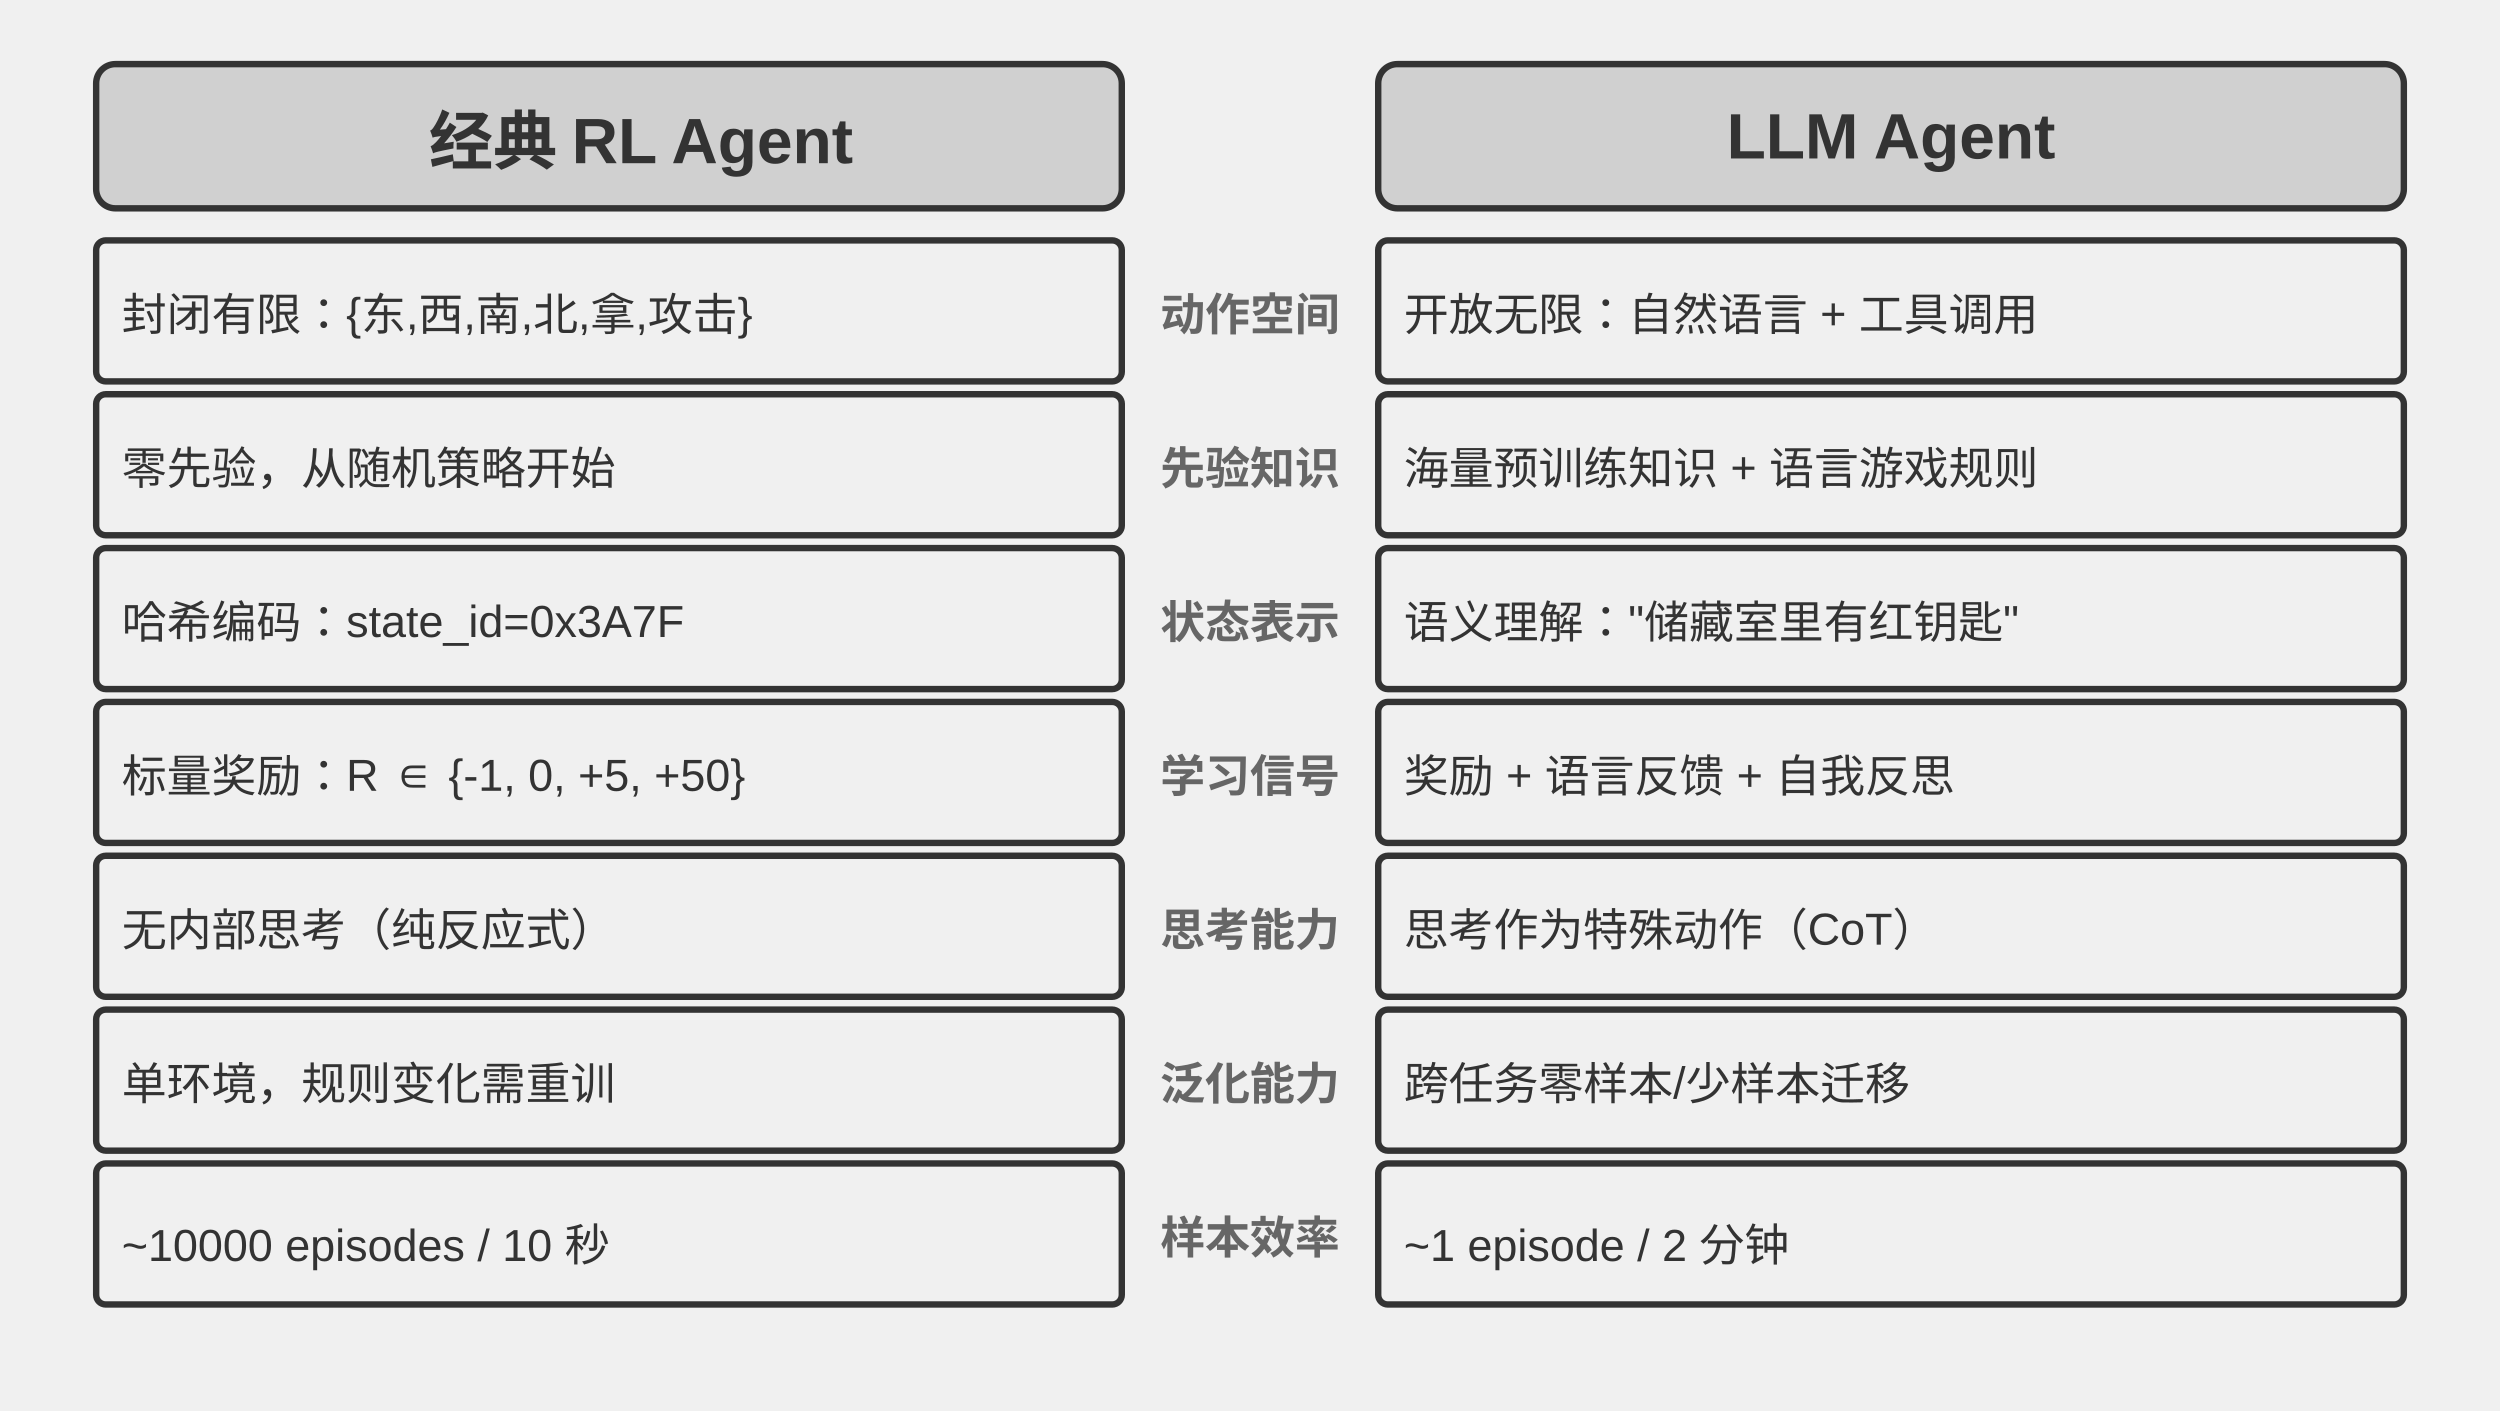
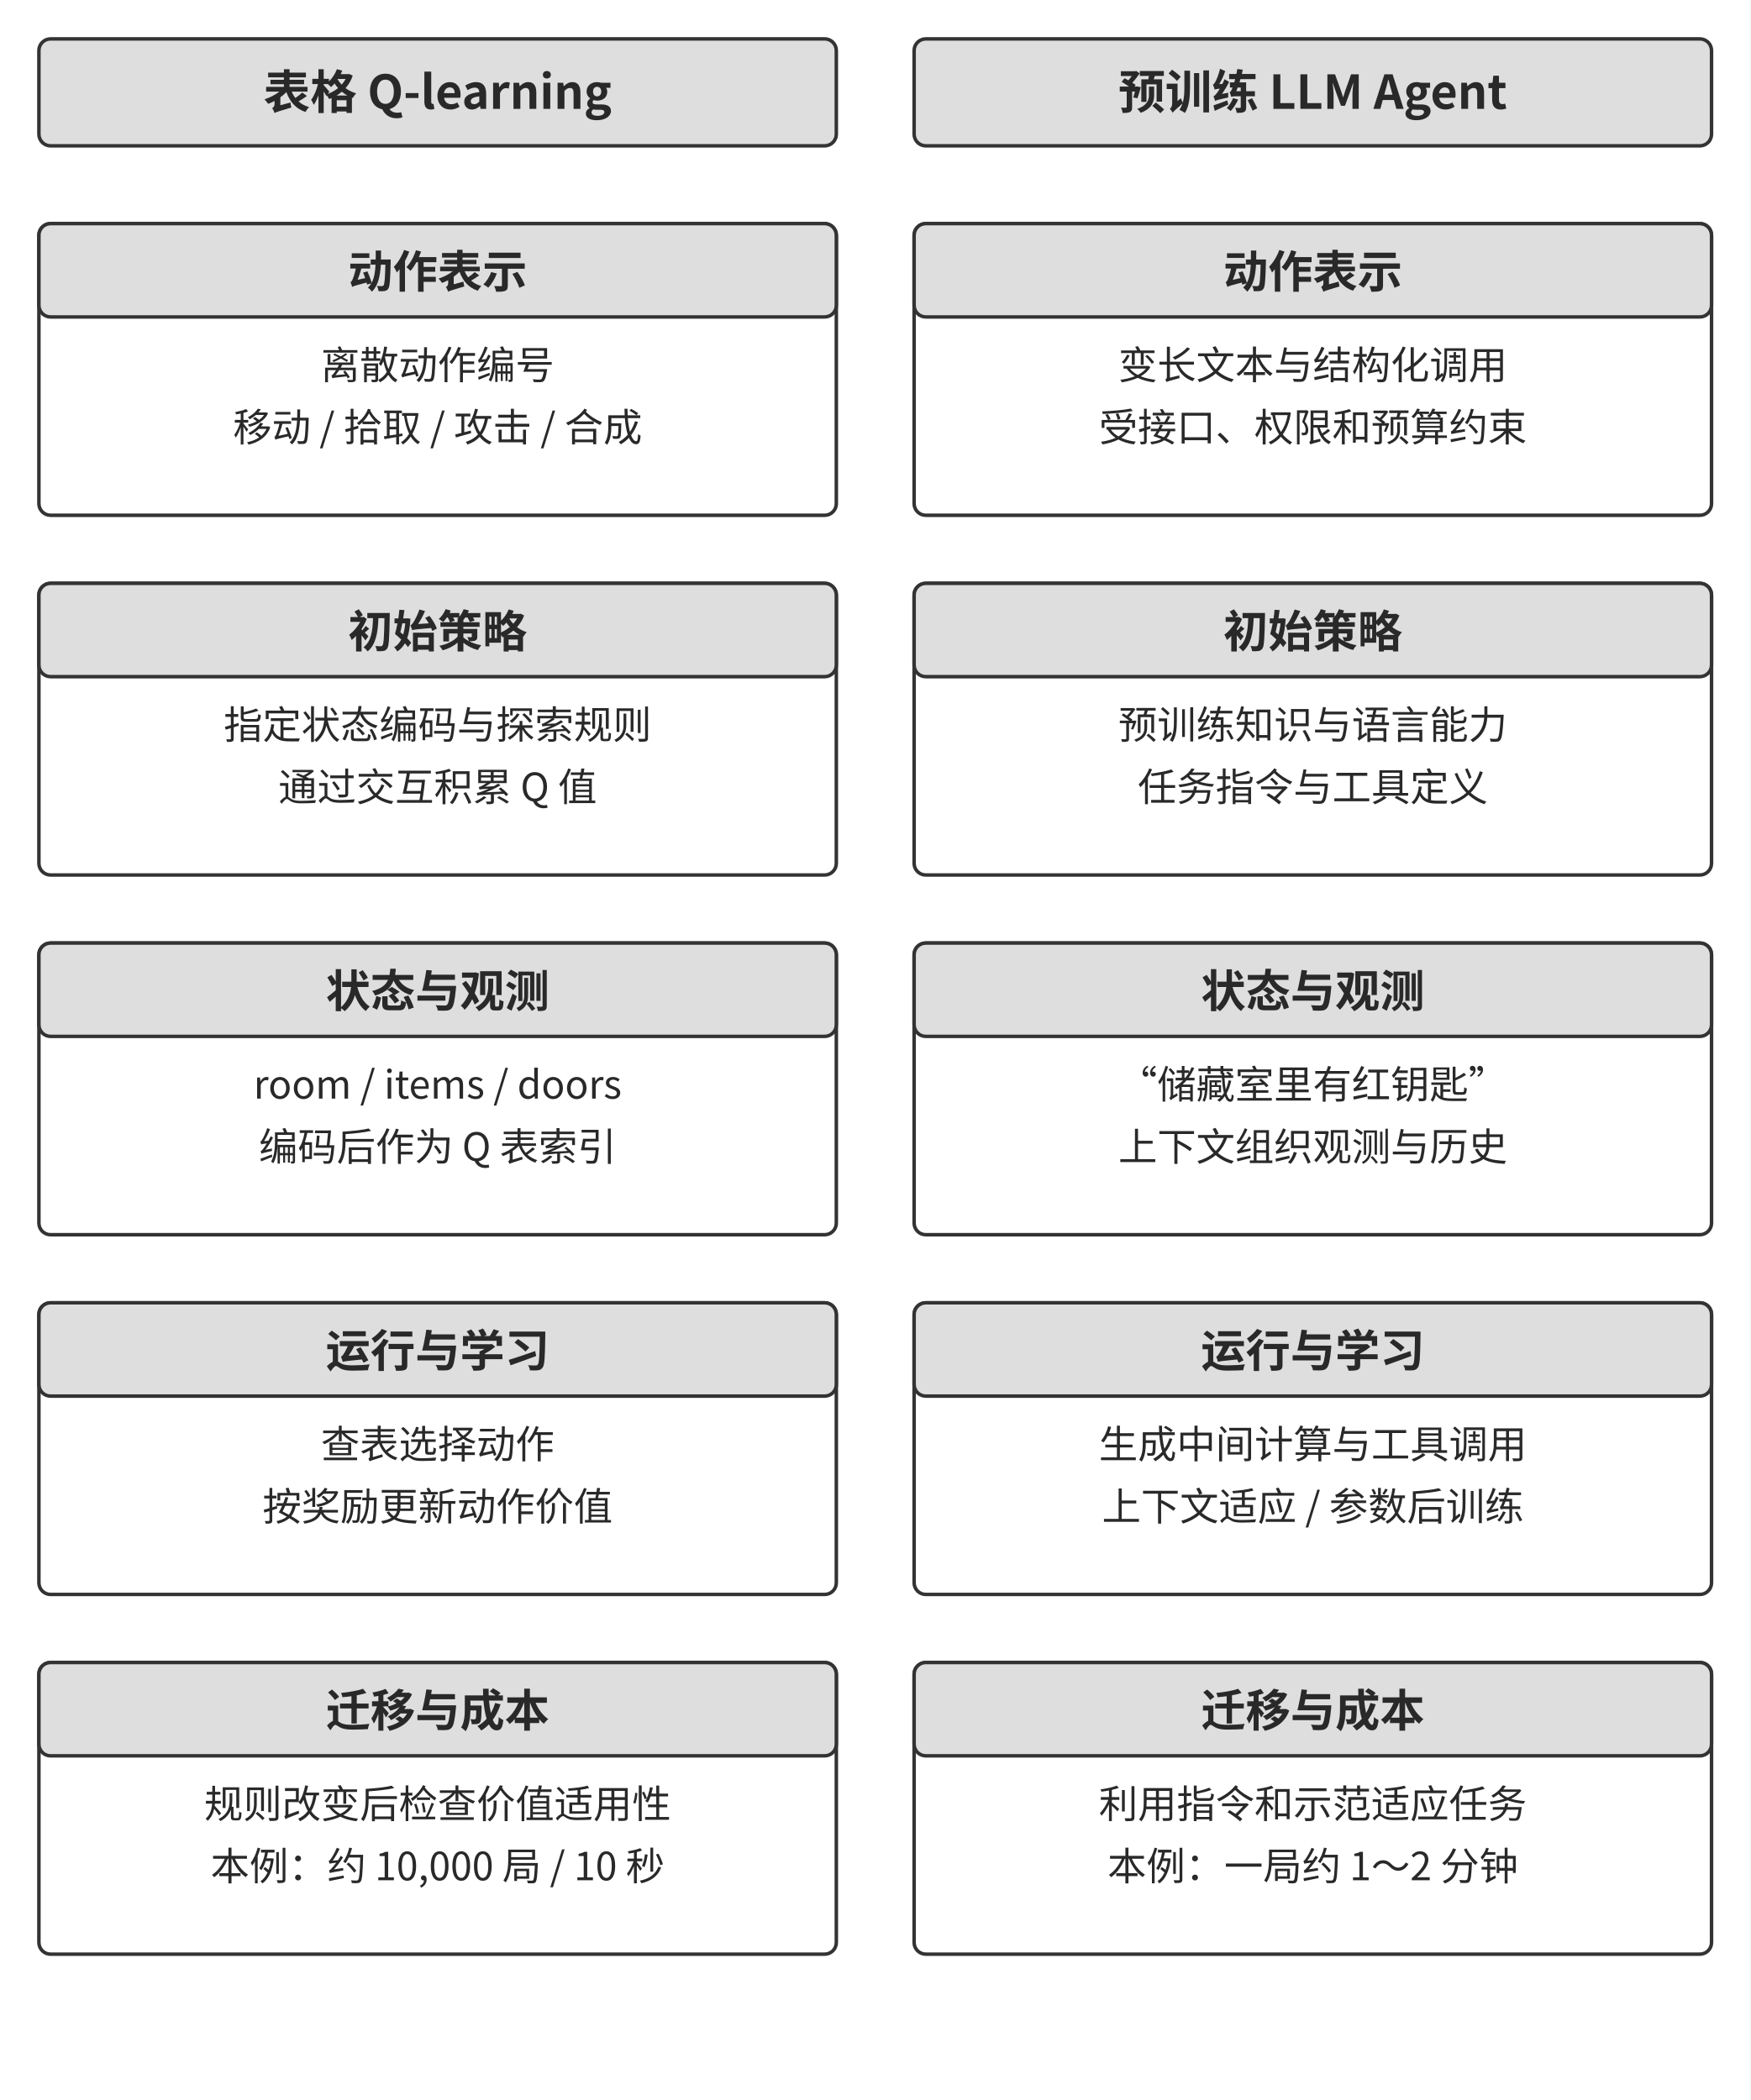
- <svg xmlns="http://www.w3.org/2000/svg" viewBox="0 40 780 440" width="780" height="440" style="background:#ffffff">
+ <svg xmlns="http://www.w3.org/2000/svg" width="150mm" height="180.00mm" viewBox="0 0 900 1080" role="img" aria-labelledby="title desc">
  <defs>
-     <marker id="ah" markerWidth="12" markerHeight="8" refX="12" refY="4" orient="auto">
-       <polygon points="0 0, 12 4, 0 8" fill="#333333" />
-     </marker>
-     <marker id="ah-light" markerWidth="12" markerHeight="8" refX="12" refY="4" orient="auto">
-       <polygon points="0 0, 12 4, 0 8" fill="#999999" />
+     <marker id="arrow" viewBox="0 0 10 10" refX="9" refY="5" markerWidth="7" markerHeight="7" orient="auto-start-reverse">
+       <path d="M0 0 L10 5 L0 10 Z" fill="#333333" />
    </marker>
  </defs>
-   <rect x="30" y="60" width="320" height="45" rx="6" fill="#d0d0d0" stroke="#333333" stroke-width="2" />
-   <text x="200.0" y="82.5" font-family="Arial, 'Helvetica Neue', Helvetica, 'PingFang SC', 'Microsoft YaHei', sans-serif" font-size="20" fill="#333333" text-anchor="middle" dominant-baseline="central" font-weight="bold">经典 RL Agent</text>
-   <rect x="430" y="60" width="320" height="45" rx="6" fill="#d0d0d0" stroke="#333333" stroke-width="2" />
-   <text x="590" y="82.5" font-family="Arial, 'Helvetica Neue', Helvetica, 'PingFang SC', 'Microsoft YaHei', sans-serif" font-size="20" fill="#333333" text-anchor="middle" dominant-baseline="central" font-weight="bold">LLM Agent</text>
-   <rect x="30" y="115" width="320" height="44" rx="3" fill="#f0f0f0" stroke="#333333" stroke-width="2" />
-   <rect x="430" y="115" width="320" height="44" rx="3" fill="#f0f0f0" stroke="#333333" stroke-width="2" />
-   <text x="38" y="137" font-family="Arial, 'Helvetica Neue', Helvetica, 'PingFang SC', 'Microsoft YaHei', sans-serif" font-size="14" fill="#333333" text-anchor="start" dominant-baseline="central" font-weight="normal">封闭有限：{东,西,南,北,拿,攻击}</text>
-   <text x="438" y="137" font-family="Arial, 'Helvetica Neue', Helvetica, 'PingFang SC', 'Microsoft YaHei', sans-serif" font-size="14" fill="#333333" text-anchor="start" dominant-baseline="central" font-weight="normal">开放无限：自然语言 + 工具调用</text>
-   <text x="390" y="137" font-family="Arial, 'Helvetica Neue', Helvetica, 'PingFang SC', 'Microsoft YaHei', sans-serif" font-size="14" fill="#666666" text-anchor="middle" dominant-baseline="central" font-weight="bold">动作空间</text>
-   <rect x="30" y="163" width="320" height="44" rx="3" fill="#f0f0f0" stroke="#333333" stroke-width="2" />
-   <rect x="430" y="163" width="320" height="44" rx="3" fill="#f0f0f0" stroke="#333333" stroke-width="2" />
-   <text x="38" y="185" font-family="Arial, 'Helvetica Neue', Helvetica, 'PingFang SC', 'Microsoft YaHei', sans-serif" font-size="14" fill="#333333" text-anchor="start" dominant-baseline="central" font-weight="normal">零先验，从随机策略开始</text>
-   <text x="438" y="185" font-family="Arial, 'Helvetica Neue', Helvetica, 'PingFang SC', 'Microsoft YaHei', sans-serif" font-size="14" fill="#333333" text-anchor="start" dominant-baseline="central" font-weight="normal">海量预训练知识 + 语言游戏规则</text>
-   <text x="390" y="185" font-family="Arial, 'Helvetica Neue', Helvetica, 'PingFang SC', 'Microsoft YaHei', sans-serif" font-size="14" fill="#666666" text-anchor="middle" dominant-baseline="central" font-weight="bold">先验知识</text>
-   <rect x="30" y="211" width="320" height="44" rx="3" fill="#f0f0f0" stroke="#333333" stroke-width="2" />
-   <rect x="430" y="211" width="320" height="44" rx="3" fill="#f0f0f0" stroke="#333333" stroke-width="2" />
-   <text x="38" y="233" font-family="Arial, 'Helvetica Neue', Helvetica, 'PingFang SC', 'Microsoft YaHei', sans-serif" font-size="14" fill="#333333" text-anchor="start" dominant-baseline="central" font-weight="normal">哈希编码：state_id=0x3A7F</text>
-   <text x="438" y="233" font-family="Arial, 'Helvetica Neue', Helvetica, 'PingFang SC', 'Microsoft YaHei', sans-serif" font-size="14" fill="#333333" text-anchor="start" dominant-baseline="central" font-weight="normal">语义理解："储藏室里有红钥匙"</text>
-   <text x="390" y="233" font-family="Arial, 'Helvetica Neue', Helvetica, 'PingFang SC', 'Microsoft YaHei', sans-serif" font-size="14" fill="#666666" text-anchor="middle" dominant-baseline="central" font-weight="bold">状态表示</text>
-   <rect x="30" y="259" width="320" height="44" rx="3" fill="#f0f0f0" stroke="#333333" stroke-width="2" />
-   <rect x="430" y="259" width="320" height="44" rx="3" fill="#f0f0f0" stroke="#333333" stroke-width="2" />
-   <text x="38" y="281" font-family="Arial, 'Helvetica Neue', Helvetica, 'PingFang SC', 'Microsoft YaHei', sans-serif" font-size="14" fill="#333333" text-anchor="start" dominant-baseline="central" font-weight="normal">标量奖励：R ∈ {-1, 0, +5, +50}</text>
-   <text x="438" y="281" font-family="Arial, 'Helvetica Neue', Helvetica, 'PingFang SC', 'Microsoft YaHei', sans-serif" font-size="14" fill="#333333" text-anchor="start" dominant-baseline="central" font-weight="normal">奖励 + 语言反馈 + 自我反思</text>
-   <text x="390" y="281" font-family="Arial, 'Helvetica Neue', Helvetica, 'PingFang SC', 'Microsoft YaHei', sans-serif" font-size="14" fill="#666666" text-anchor="middle" dominant-baseline="central" font-weight="bold">学习信号</text>
-   <rect x="30" y="307" width="320" height="44" rx="3" fill="#f0f0f0" stroke="#333333" stroke-width="2" />
-   <rect x="430" y="307" width="320" height="44" rx="3" fill="#f0f0f0" stroke="#333333" stroke-width="2" />
-   <text x="38" y="329" font-family="Arial, 'Helvetica Neue', Helvetica, 'PingFang SC', 'Microsoft YaHei', sans-serif" font-size="14" fill="#333333" text-anchor="start" dominant-baseline="central" font-weight="normal">无内部思考（纯反应式）</text>
-   <text x="438" y="329" font-family="Arial, 'Helvetica Neue', Helvetica, 'PingFang SC', 'Microsoft YaHei', sans-serif" font-size="14" fill="#333333" text-anchor="start" dominant-baseline="central" font-weight="normal">思考作为特殊动作（CoT）</text>
-   <text x="390" y="329" font-family="Arial, 'Helvetica Neue', Helvetica, 'PingFang SC', 'Microsoft YaHei', sans-serif" font-size="14" fill="#666666" text-anchor="middle" dominant-baseline="central" font-weight="bold">思考能力</text>
-   <rect x="30" y="355" width="320" height="44" rx="3" fill="#f0f0f0" stroke="#333333" stroke-width="2" />
-   <rect x="430" y="355" width="320" height="44" rx="3" fill="#f0f0f0" stroke="#333333" stroke-width="2" />
-   <text x="38" y="377" font-family="Arial, 'Helvetica Neue', Helvetica, 'PingFang SC', 'Microsoft YaHei', sans-serif" font-size="14" fill="#333333" text-anchor="start" dominant-baseline="central" font-weight="normal">单环境，规则变化需重训</text>
-   <text x="438" y="377" font-family="Arial, 'Helvetica Neue', Helvetica, 'PingFang SC', 'Microsoft YaHei', sans-serif" font-size="14" fill="#333333" text-anchor="start" dominant-baseline="central" font-weight="normal">跨任务零样本/少样本迁移</text>
-   <text x="390" y="377" font-family="Arial, 'Helvetica Neue', Helvetica, 'PingFang SC', 'Microsoft YaHei', sans-serif" font-size="14" fill="#666666" text-anchor="middle" dominant-baseline="central" font-weight="bold">泛化能力</text>
-   <rect x="30" y="403" width="320" height="44" rx="3" fill="#f0f0f0" stroke="#333333" stroke-width="2" />
-   <rect x="430" y="403" width="320" height="44" rx="3" fill="#f0f0f0" stroke="#333333" stroke-width="2" />
-   <text x="38" y="425" font-family="Arial, 'Helvetica Neue', Helvetica, 'PingFang SC', 'Microsoft YaHei', sans-serif" font-size="14" fill="#333333" text-anchor="start" dominant-baseline="central" font-weight="normal">~10000 episodes / 10 秒</text>
-   <text x="438" y="425" font-family="Arial, 'Helvetica Neue', Helvetica, 'PingFang SC', 'Microsoft YaHei', sans-serif" font-size="14" fill="#333333" text-anchor="start" dominant-baseline="central" font-weight="normal">~1 episode / 2 分钟</text>
-   <text x="390" y="425" font-family="Arial, 'Helvetica Neue', Helvetica, 'PingFang SC', 'Microsoft YaHei', sans-serif" font-size="14" fill="#666666" text-anchor="middle" dominant-baseline="central" font-weight="bold">样本效率</text>
+   <rect width="900" height="1080" fill="#ffffff" />
+   <rect x="20" y="20" width="410" height="55" rx="6" fill="#dedede" stroke="#333333" stroke-width="1.8" />
+   <text x="225" y="56" text-anchor="middle" font-family="Noto Sans CJK SC,Source Han Sans CN,Microsoft YaHei,sans-serif" font-size="24" font-weight="700" fill="#292929">表格 Q-learning</text>
+   <rect x="470" y="20" width="410" height="55" rx="6" fill="#dedede" stroke="#333333" stroke-width="1.8" />
+   <text x="675" y="56" text-anchor="middle" font-family="Noto Sans CJK SC,Source Han Sans CN,Microsoft YaHei,sans-serif" font-size="24" font-weight="700" fill="#292929">预训练 LLM Agent</text>
+   <rect x="20" y="115" width="410" height="150" rx="6" fill="#ffffff" stroke="#333333" stroke-width="1.8" />
+   <rect x="20" y="115" width="410" height="48" rx="6" fill="#dedede" stroke="#333333" stroke-width="1.8" />
+   <text x="225.0" y="148" text-anchor="middle" font-family="Noto Sans CJK SC,Source Han Sans CN,Microsoft YaHei,sans-serif" font-size="23" font-weight="700" fill="#292929">动作表示</text>
+   <text x="225.0" y="195" text-anchor="middle" font-family="Noto Sans CJK SC,Source Han Sans CN,Microsoft YaHei,sans-serif" font-size="20" font-weight="400" fill="#292929">离散动作编号</text>
+   <text x="225.0" y="227" text-anchor="middle" font-family="Noto Sans CJK SC,Source Han Sans CN,Microsoft YaHei,sans-serif" font-size="20" font-weight="400" fill="#292929">移动 / 拾取 / 攻击 / 合成</text>
+   <rect x="470" y="115" width="410" height="150" rx="6" fill="#ffffff" stroke="#333333" stroke-width="1.8" />
+   <rect x="470" y="115" width="410" height="48" rx="6" fill="#dedede" stroke="#333333" stroke-width="1.8" />
+   <text x="675.0" y="148" text-anchor="middle" font-family="Noto Sans CJK SC,Source Han Sans CN,Microsoft YaHei,sans-serif" font-size="23" font-weight="700" fill="#292929">动作表示</text>
+   <text x="675.0" y="195" text-anchor="middle" font-family="Noto Sans CJK SC,Source Han Sans CN,Microsoft YaHei,sans-serif" font-size="20" font-weight="400" fill="#292929">变长文本与结构化调用</text>
+   <text x="675.0" y="227" text-anchor="middle" font-family="Noto Sans CJK SC,Source Han Sans CN,Microsoft YaHei,sans-serif" font-size="20" font-weight="400" fill="#292929">受接口、权限和预算约束</text>
+   <rect x="20" y="300" width="410" height="150" rx="6" fill="#ffffff" stroke="#333333" stroke-width="1.8" />
+   <rect x="20" y="300" width="410" height="48" rx="6" fill="#dedede" stroke="#333333" stroke-width="1.8" />
+   <text x="225.0" y="333" text-anchor="middle" font-family="Noto Sans CJK SC,Source Han Sans CN,Microsoft YaHei,sans-serif" font-size="23" font-weight="700" fill="#292929">初始策略</text>
+   <text x="225.0" y="380" text-anchor="middle" font-family="Noto Sans CJK SC,Source Han Sans CN,Microsoft YaHei,sans-serif" font-size="20" font-weight="400" fill="#292929">指定状态编码与探索规则</text>
+   <text x="225.0" y="412" text-anchor="middle" font-family="Noto Sans CJK SC,Source Han Sans CN,Microsoft YaHei,sans-serif" font-size="20" font-weight="400" fill="#292929">通过交互积累 Q 值</text>
+   <rect x="470" y="300" width="410" height="150" rx="6" fill="#ffffff" stroke="#333333" stroke-width="1.8" />
+   <rect x="470" y="300" width="410" height="48" rx="6" fill="#dedede" stroke="#333333" stroke-width="1.8" />
+   <text x="675.0" y="333" text-anchor="middle" font-family="Noto Sans CJK SC,Source Han Sans CN,Microsoft YaHei,sans-serif" font-size="23" font-weight="700" fill="#292929">初始策略</text>
+   <text x="675.0" y="380" text-anchor="middle" font-family="Noto Sans CJK SC,Source Han Sans CN,Microsoft YaHei,sans-serif" font-size="20" font-weight="400" fill="#292929">预训练知识与语言能力</text>
+   <text x="675.0" y="412" text-anchor="middle" font-family="Noto Sans CJK SC,Source Han Sans CN,Microsoft YaHei,sans-serif" font-size="20" font-weight="400" fill="#292929">任务指令与工具定义</text>
+   <rect x="20" y="485" width="410" height="150" rx="6" fill="#ffffff" stroke="#333333" stroke-width="1.8" />
+   <rect x="20" y="485" width="410" height="48" rx="6" fill="#dedede" stroke="#333333" stroke-width="1.8" />
+   <text x="225.0" y="518" text-anchor="middle" font-family="Noto Sans CJK SC,Source Han Sans CN,Microsoft YaHei,sans-serif" font-size="23" font-weight="700" fill="#292929">状态与观测</text>
+   <text x="225.0" y="565" text-anchor="middle" font-family="Noto Sans CJK SC,Source Han Sans CN,Microsoft YaHei,sans-serif" font-size="20" font-weight="400" fill="#292929">room / items / doors</text>
+   <text x="225.0" y="597" text-anchor="middle" font-family="Noto Sans CJK SC,Source Han Sans CN,Microsoft YaHei,sans-serif" font-size="20" font-weight="400" fill="#292929">编码后作为 Q 表索引</text>
+   <rect x="470" y="485" width="410" height="150" rx="6" fill="#ffffff" stroke="#333333" stroke-width="1.8" />
+   <rect x="470" y="485" width="410" height="48" rx="6" fill="#dedede" stroke="#333333" stroke-width="1.8" />
+   <text x="675.0" y="518" text-anchor="middle" font-family="Noto Sans CJK SC,Source Han Sans CN,Microsoft YaHei,sans-serif" font-size="23" font-weight="700" fill="#292929">状态与观测</text>
+   <text x="675.0" y="565" text-anchor="middle" font-family="Noto Sans CJK SC,Source Han Sans CN,Microsoft YaHei,sans-serif" font-size="20" font-weight="400" fill="#292929">“储藏室里有红钥匙”</text>
+   <text x="675.0" y="597" text-anchor="middle" font-family="Noto Sans CJK SC,Source Han Sans CN,Microsoft YaHei,sans-serif" font-size="20" font-weight="400" fill="#292929">上下文组织观测与历史</text>
+   <rect x="20" y="670" width="410" height="150" rx="6" fill="#ffffff" stroke="#333333" stroke-width="1.8" />
+   <rect x="20" y="670" width="410" height="48" rx="6" fill="#dedede" stroke="#333333" stroke-width="1.8" />
+   <text x="225.0" y="703" text-anchor="middle" font-family="Noto Sans CJK SC,Source Han Sans CN,Microsoft YaHei,sans-serif" font-size="23" font-weight="700" fill="#292929">运行与学习</text>
+   <text x="225.0" y="750" text-anchor="middle" font-family="Noto Sans CJK SC,Source Han Sans CN,Microsoft YaHei,sans-serif" font-size="20" font-weight="400" fill="#292929">查表选择动作</text>
+   <text x="225.0" y="782" text-anchor="middle" font-family="Noto Sans CJK SC,Source Han Sans CN,Microsoft YaHei,sans-serif" font-size="20" font-weight="400" fill="#292929">按奖励更新动作价值</text>
+   <rect x="470" y="670" width="410" height="150" rx="6" fill="#ffffff" stroke="#333333" stroke-width="1.8" />
+   <rect x="470" y="670" width="410" height="48" rx="6" fill="#dedede" stroke="#333333" stroke-width="1.8" />
+   <text x="675.0" y="703" text-anchor="middle" font-family="Noto Sans CJK SC,Source Han Sans CN,Microsoft YaHei,sans-serif" font-size="23" font-weight="700" fill="#292929">运行与学习</text>
+   <text x="675.0" y="750" text-anchor="middle" font-family="Noto Sans CJK SC,Source Han Sans CN,Microsoft YaHei,sans-serif" font-size="20" font-weight="400" fill="#292929">生成中间计算与工具调用</text>
+   <text x="675.0" y="782" text-anchor="middle" font-family="Noto Sans CJK SC,Source Han Sans CN,Microsoft YaHei,sans-serif" font-size="20" font-weight="400" fill="#292929">上下文适应 / 参数后训练</text>
+   <rect x="20" y="855" width="410" height="150" rx="6" fill="#ffffff" stroke="#333333" stroke-width="1.8" />
+   <rect x="20" y="855" width="410" height="48" rx="6" fill="#dedede" stroke="#333333" stroke-width="1.8" />
+   <text x="225.0" y="888" text-anchor="middle" font-family="Noto Sans CJK SC,Source Han Sans CN,Microsoft YaHei,sans-serif" font-size="23" font-weight="700" fill="#292929">迁移与成本</text>
+   <text x="225.0" y="935" text-anchor="middle" font-family="Noto Sans CJK SC,Source Han Sans CN,Microsoft YaHei,sans-serif" font-size="20" font-weight="400" fill="#292929">规则改变后检查价值适用性</text>
+   <text x="225.0" y="967" text-anchor="middle" font-family="Noto Sans CJK SC,Source Han Sans CN,Microsoft YaHei,sans-serif" font-size="20" font-weight="400" fill="#292929">本例：约 10,000 局 / 10 秒</text>
+   <rect x="470" y="855" width="410" height="150" rx="6" fill="#ffffff" stroke="#333333" stroke-width="1.8" />
+   <rect x="470" y="855" width="410" height="48" rx="6" fill="#dedede" stroke="#333333" stroke-width="1.8" />
+   <text x="675.0" y="888" text-anchor="middle" font-family="Noto Sans CJK SC,Source Han Sans CN,Microsoft YaHei,sans-serif" font-size="23" font-weight="700" fill="#292929">迁移与成本</text>
+   <text x="675.0" y="935" text-anchor="middle" font-family="Noto Sans CJK SC,Source Han Sans CN,Microsoft YaHei,sans-serif" font-size="20" font-weight="400" fill="#292929">利用指令和示范适应任务</text>
+   <text x="675.0" y="967" text-anchor="middle" font-family="Noto Sans CJK SC,Source Han Sans CN,Microsoft YaHei,sans-serif" font-size="20" font-weight="400" fill="#292929">本例：一局约 1～2 分钟</text>
</svg>
